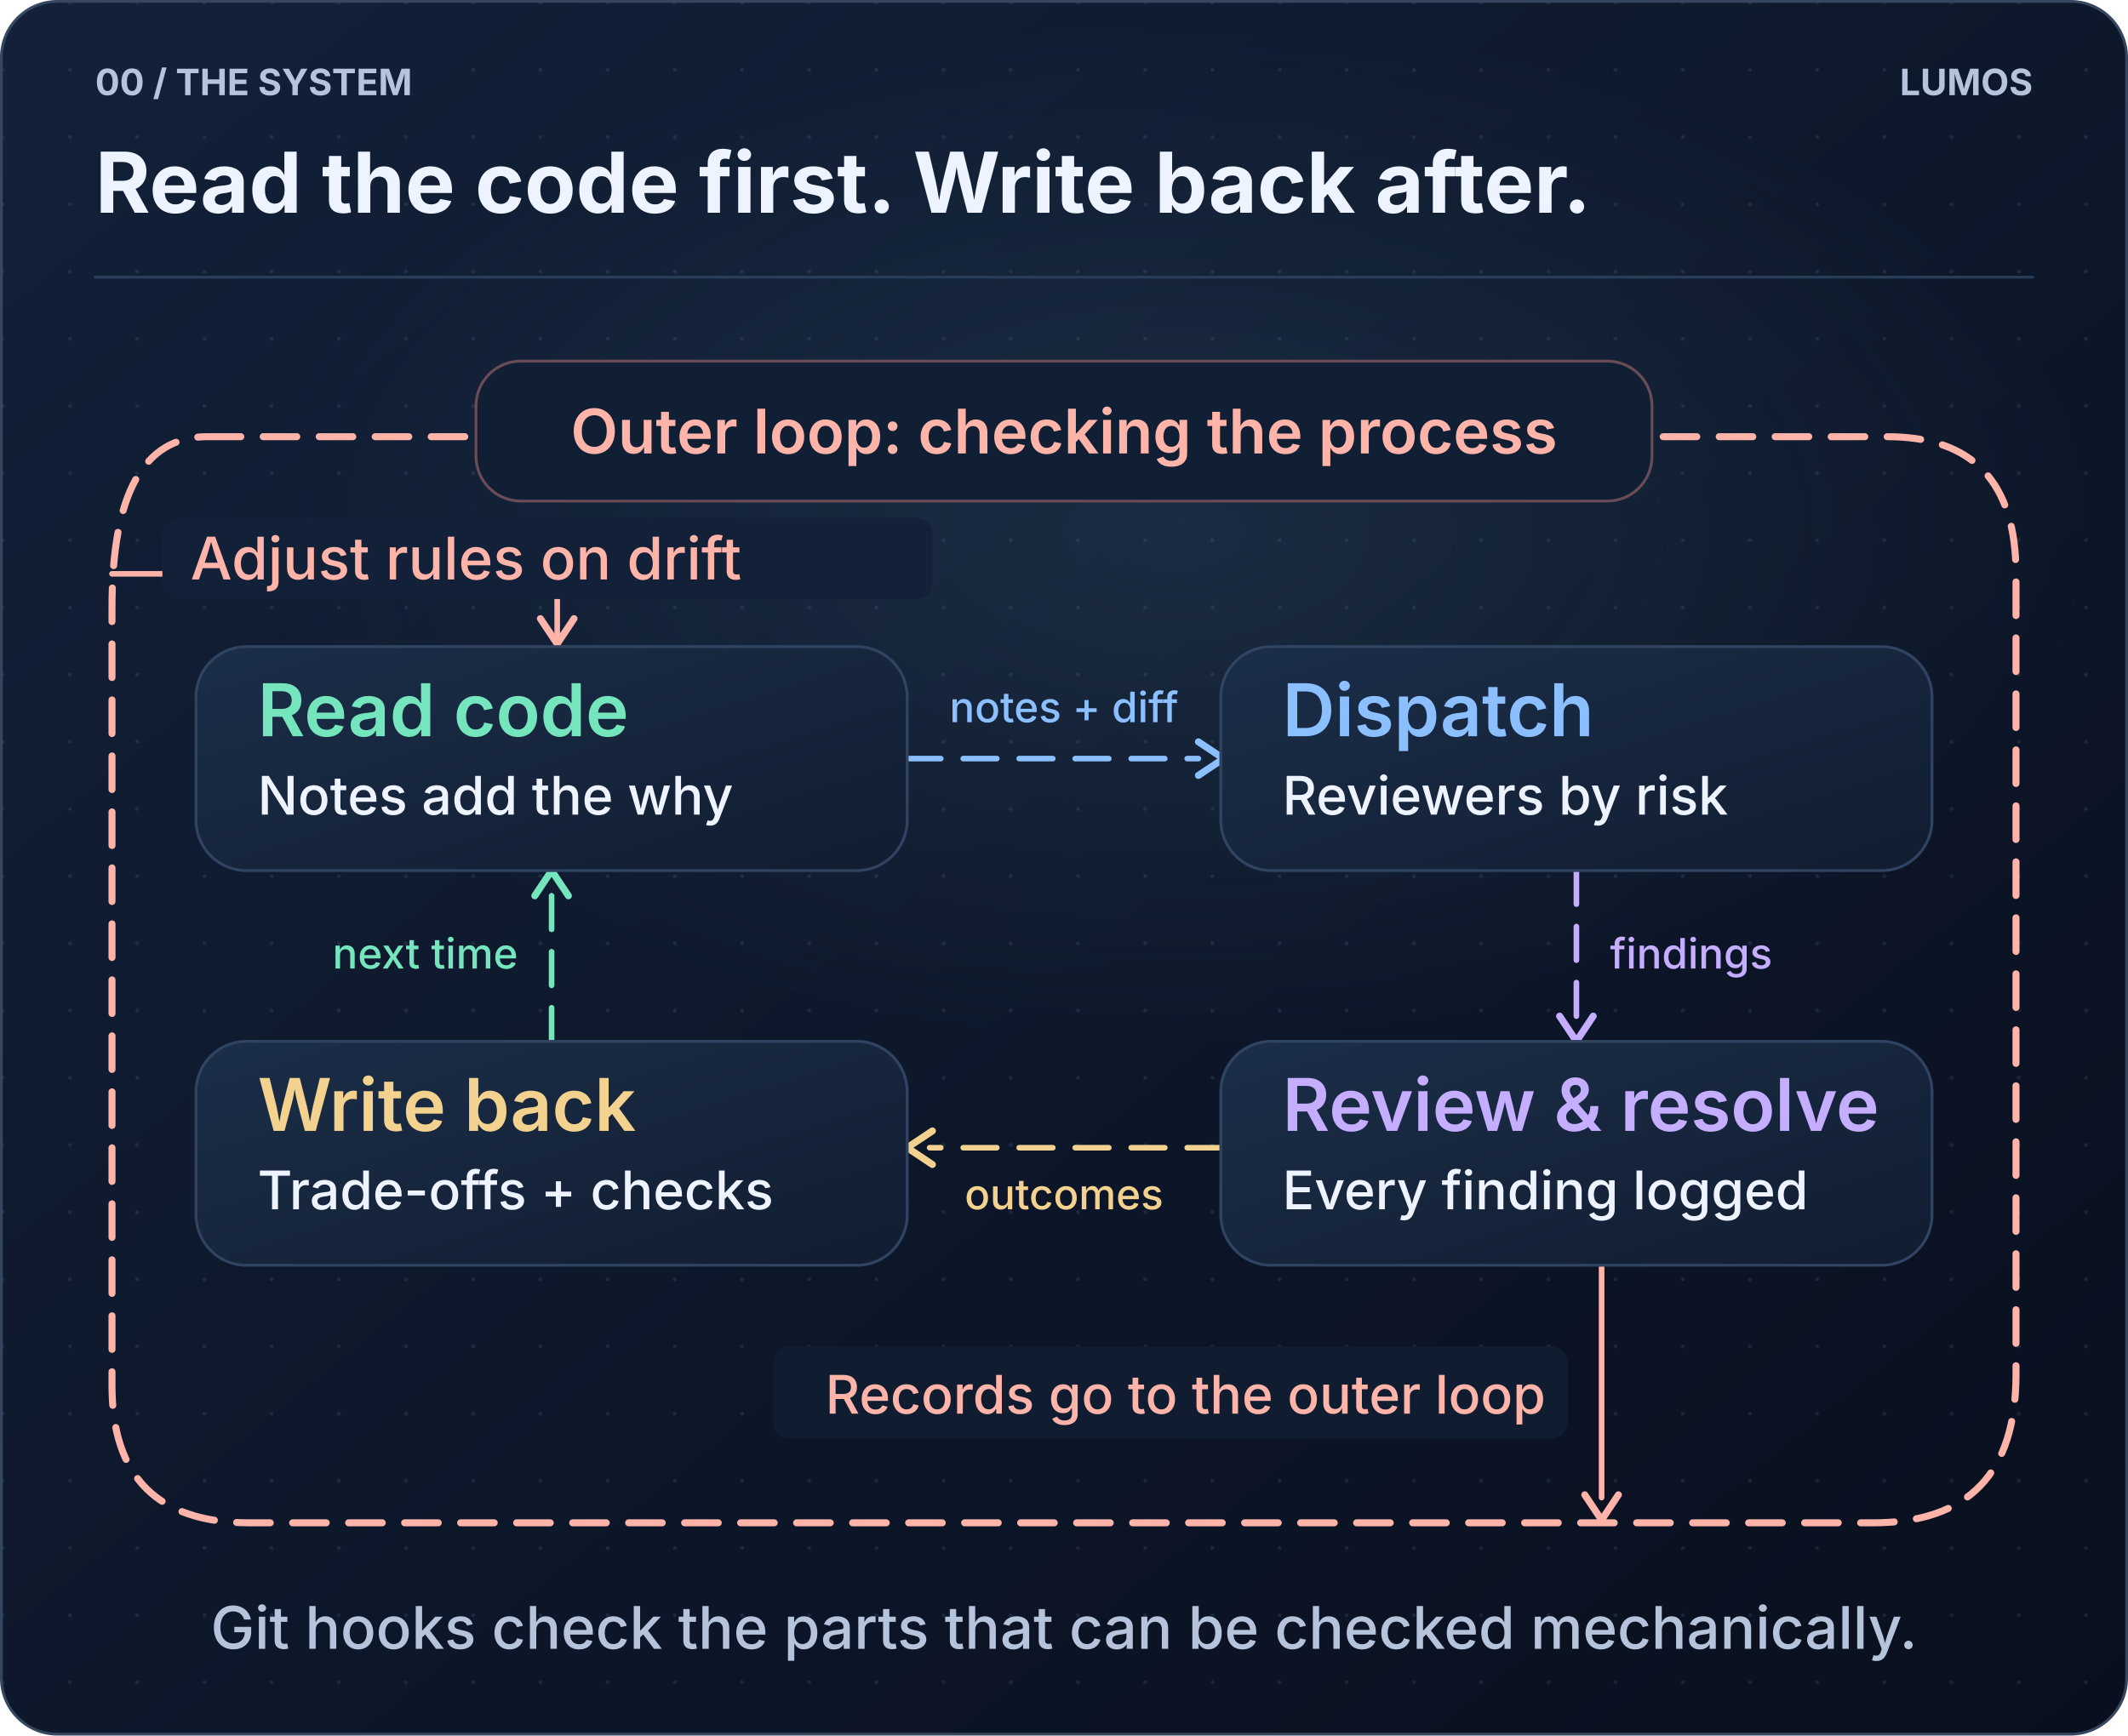
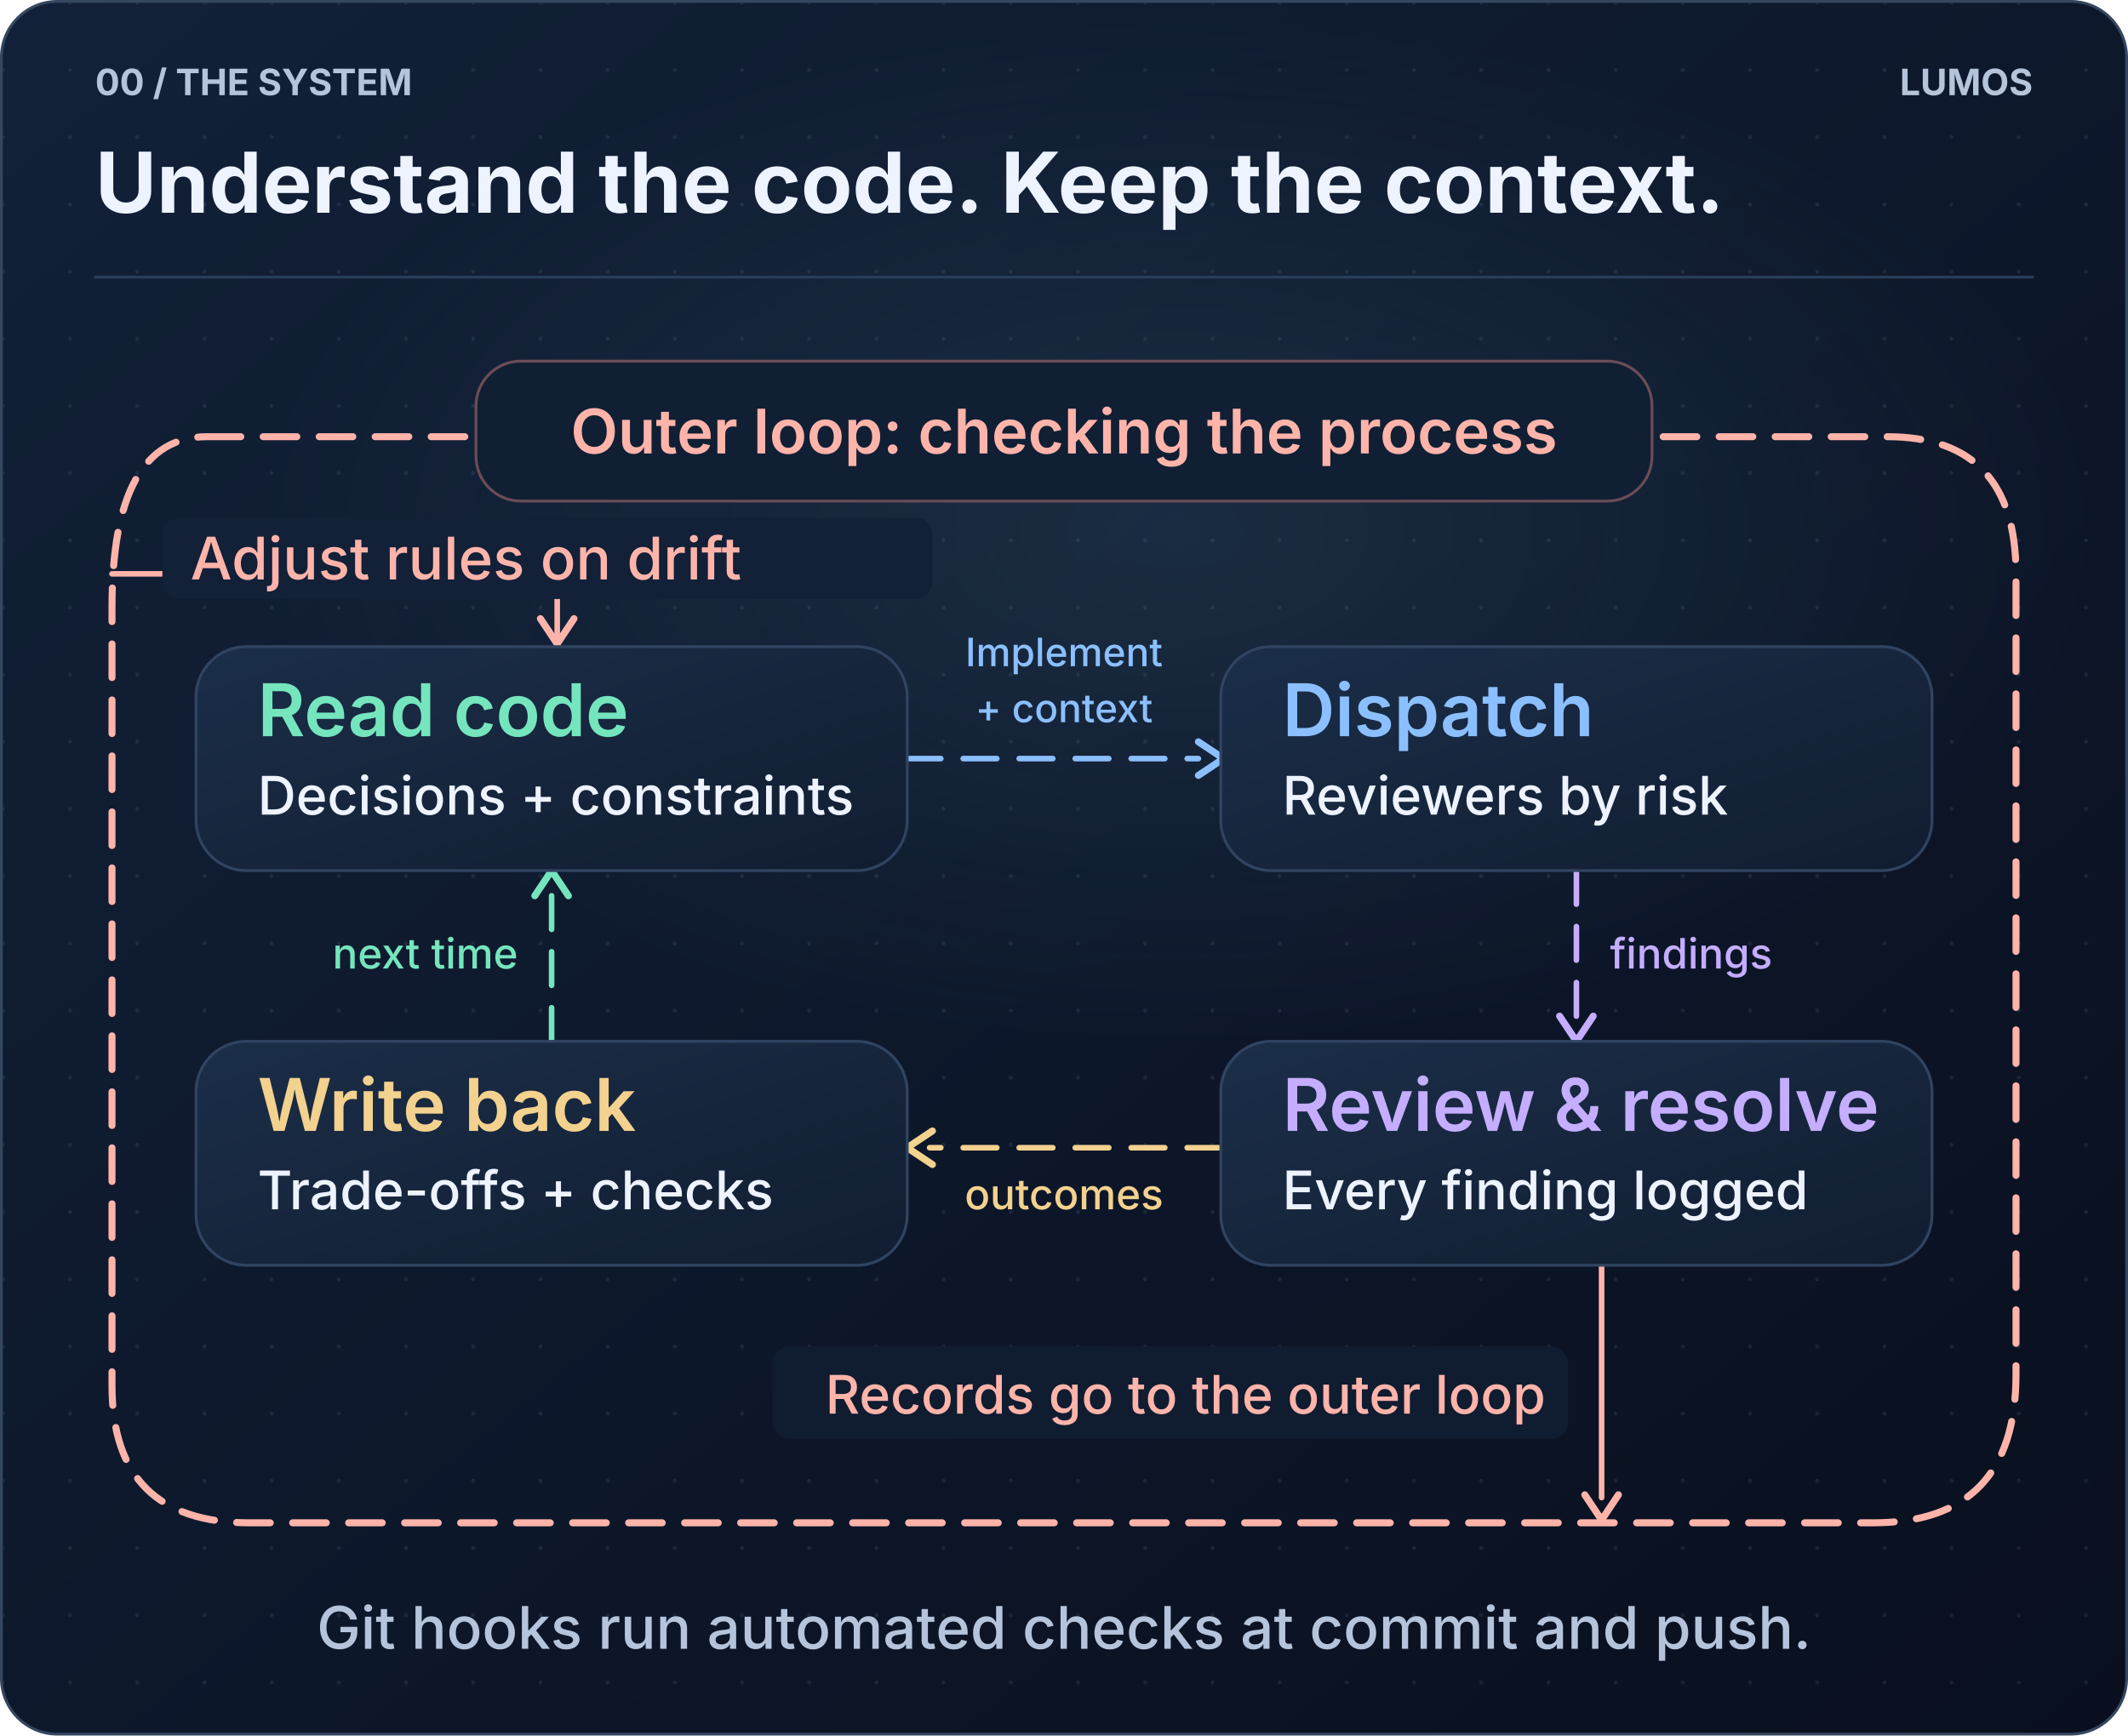
<svg xmlns="http://www.w3.org/2000/svg" width="760" height="620" viewBox="0 0 760 620" role="img" aria-labelledby="title desc">
  <defs>
    <linearGradient id="bg" x1="0" y1="0" x2="1" y2="1">
      <stop stop-color="#122139" />
      <stop offset="1" stop-color="#090f1e" />
    </linearGradient>
    <linearGradient id="panel" x1="0" y1="0" x2="1" y2="1">
      <stop stop-color="#1b2e48" />
      <stop offset="1" stop-color="#111d31" />
    </linearGradient>
    <radialGradient id="halo">
      <stop stop-color="#73b8d7" stop-opacity=".12" />
      <stop offset="1" stop-color="#73b8d7" stop-opacity="0" />
    </radialGradient>
    <pattern id="grid" width="24" height="24" patternUnits="userSpaceOnUse">
      <circle cx="1" cy="1" r=".7" fill="#718da9" opacity=".15" />
    </pattern>
  </defs>
  <rect x=".5" y=".5" width="759" height="619" rx="20" fill="url(#bg)" stroke="#35465e" />
  <rect x="1" y="1" width="758" height="618" rx="20" fill="url(#grid)" />
  <ellipse cx="420" cy="190" rx="335" ry="185" fill="url(#halo)" />
  <g font-family="Inter, 'PingFang TC', 'Noto Sans TC', 'Microsoft JhengHei', system-ui, sans-serif">
    <text x="34" y="34" font-size="13" fill="#b5c4db" text-anchor="start" font-weight="650">00 / THE SYSTEM</text>
-     <text x="34" y="76" font-size="30" fill="#edf3ff" text-anchor="start" font-weight="650">Read the code first. Write back after.</text>
+     <text x="34" y="76" font-size="30" fill="#edf3ff" text-anchor="start" font-weight="650">Understand the code. Keep the context.</text>
    <path d="M34 99H726" fill="none" stroke="#283d58" stroke-width="1" stroke-linecap="round" stroke-linejoin="round" />
    <text x="726" y="34" font-size="13" fill="#b5c4db" text-anchor="end" font-weight="650">LUMOS</text>
    <path d="M74 156H674Q720 156 720 205V491Q720 544 669 544H89Q40 544 40 495V217Q40 156 74 156" fill="none" stroke="#ffb4aa" stroke-width="2.5" stroke-linecap="round" stroke-linejoin="round" stroke-dasharray="12 8">
      <animate attributeName="stroke-dashoffset" values="0;-40" dur="2s" repeatCount="indefinite" />
    </path>
    <rect x="170" y="129" width="420" height="50" rx="16" fill="#111f34" stroke="#6a4c56" stroke-width="1" />
    <text x="380" y="162" font-size="22" fill="#ffb4aa" text-anchor="middle" font-weight="600">Outer loop: checking the process</text>
    <path d="M40 205H199V229" fill="none" stroke="#ffb4aa" stroke-width="2" stroke-linecap="round" stroke-linejoin="round" />
    <polyline points="193,221 199,230 205,221" fill="none" stroke="#ffb4aa" stroke-width="2.5" stroke-linecap="round" stroke-linejoin="round" />
    <rect x="58" y="185" width="275" height="29" rx="6" fill="#122038" stroke="none" stroke-width="1" />
    <text x="68" y="207" font-size="21" fill="#ffb4aa" text-anchor="start" font-weight="450">Adjust rules on drift</text>
    <path d="M572 452V535" fill="none" stroke="#ffb4aa" stroke-width="2" stroke-linecap="round" stroke-linejoin="round" />
    <polyline points="566,534 572,543 578,534" fill="none" stroke="#ffb4aa" stroke-width="2.5" stroke-linecap="round" stroke-linejoin="round" />
    <rect x="276" y="481" width="284" height="33" rx="6" fill="#101c30" stroke="none" stroke-width="1" />
    <text x="552" y="505" font-size="19" fill="#ffb4aa" text-anchor="end" font-weight="450">Records go to the outer loop</text>
    <path d="M324 271H428" fill="none" stroke="#8bbfff" stroke-width="2" stroke-linecap="round" stroke-linejoin="round" stroke-dasharray="12 8">
      <animate attributeName="stroke-dashoffset" values="0;-40" dur="2s" repeatCount="indefinite" />
    </path>
    <polyline points="428,265 437,271 428,277" fill="none" stroke="#8bbfff" stroke-width="2.5" stroke-linecap="round" stroke-linejoin="round" />
-     <text x="380" y="258" font-size="15" fill="#8bbfff" text-anchor="middle" font-weight="550">notes + diff</text>
+     <text x="380" y="238" font-size="14" fill="#8bbfff" text-anchor="middle" font-weight="550">Implement</text>
+     <text x="380" y="258" font-size="14" fill="#8bbfff" text-anchor="middle" font-weight="550">+ context</text>
    <path d="M563 311V366" fill="none" stroke="#c5adff" stroke-width="2" stroke-linecap="round" stroke-linejoin="round" stroke-dasharray="12 8">
      <animate attributeName="stroke-dashoffset" values="0;-40" dur="2s" repeatCount="indefinite" />
    </path>
    <polyline points="557,363 563,372 569,363" fill="none" stroke="#c5adff" stroke-width="2.5" stroke-linecap="round" stroke-linejoin="round" />
    <text x="575" y="346" font-size="15" fill="#c5adff" text-anchor="start" font-weight="550">findings</text>
    <path d="M436 410H332" fill="none" stroke="#f3d18e" stroke-width="2" stroke-linecap="round" stroke-linejoin="round" stroke-dasharray="12 8">
      <animate attributeName="stroke-dashoffset" values="0;-40" dur="2s" repeatCount="indefinite" />
    </path>
    <polyline points="333,404 324,410 333,416" fill="none" stroke="#f3d18e" stroke-width="2.5" stroke-linecap="round" stroke-linejoin="round" />
    <text x="380" y="432" font-size="15" fill="#f3d18e" text-anchor="middle" font-weight="550">outcomes</text>
    <path d="M197 372V319" fill="none" stroke="#75e5bd" stroke-width="2" stroke-linecap="round" stroke-linejoin="round" stroke-dasharray="12 8">
      <animate attributeName="stroke-dashoffset" values="0;-40" dur="2s" repeatCount="indefinite" />
    </path>
    <polyline points="191,320 197,311 203,320" fill="none" stroke="#75e5bd" stroke-width="2.5" stroke-linecap="round" stroke-linejoin="round" />
    <text x="185" y="346" font-size="15" fill="#75e5bd" text-anchor="end" font-weight="550">next time</text>
    <rect x="70" y="231" width="254" height="80" rx="18" fill="url(#panel)" stroke="#304461" stroke-width="1" />
    <text x="92" y="263" font-size="26" fill="#75e5bd" text-anchor="start" font-weight="600">Read code</text>
-     <text x="92" y="291" font-size="19" fill="#edf3ff" text-anchor="start" font-weight="450">Notes add the why</text>
+     <text x="92" y="291" font-size="19" fill="#edf3ff" text-anchor="start" font-weight="450">Decisions + constraints</text>
    <rect x="436" y="231" width="254" height="80" rx="18" fill="url(#panel)" stroke="#304461" stroke-width="1" />
    <text x="458" y="263" font-size="26" fill="#8bbfff" text-anchor="start" font-weight="600">Dispatch</text>
    <text x="458" y="291" font-size="19" fill="#edf3ff" text-anchor="start" font-weight="450">Reviewers by risk</text>
    <rect x="436" y="372" width="254" height="80" rx="18" fill="url(#panel)" stroke="#304461" stroke-width="1" />
    <text x="458" y="404" font-size="26" fill="#c5adff" text-anchor="start" font-weight="600">Review &amp; resolve</text>
    <text x="458" y="432" font-size="19" fill="#edf3ff" text-anchor="start" font-weight="450">Every finding logged</text>
    <rect x="70" y="372" width="254" height="80" rx="18" fill="url(#panel)" stroke="#304461" stroke-width="1" />
    <text x="92" y="404" font-size="26" fill="#f3d18e" text-anchor="start" font-weight="600">Write back</text>
    <text x="92" y="432" font-size="19" fill="#edf3ff" text-anchor="start" font-weight="450">Trade-offs + checks</text>
-     <text x="380" y="589" font-size="21" fill="#b5c4db" text-anchor="middle" font-weight="450">Git hooks check the parts that can be checked mechanically.</text>
+     <text x="380" y="589" font-size="21" fill="#b5c4db" text-anchor="middle" font-weight="450">Git hooks run automated checks at commit and push.</text>
  </g>
</svg>
